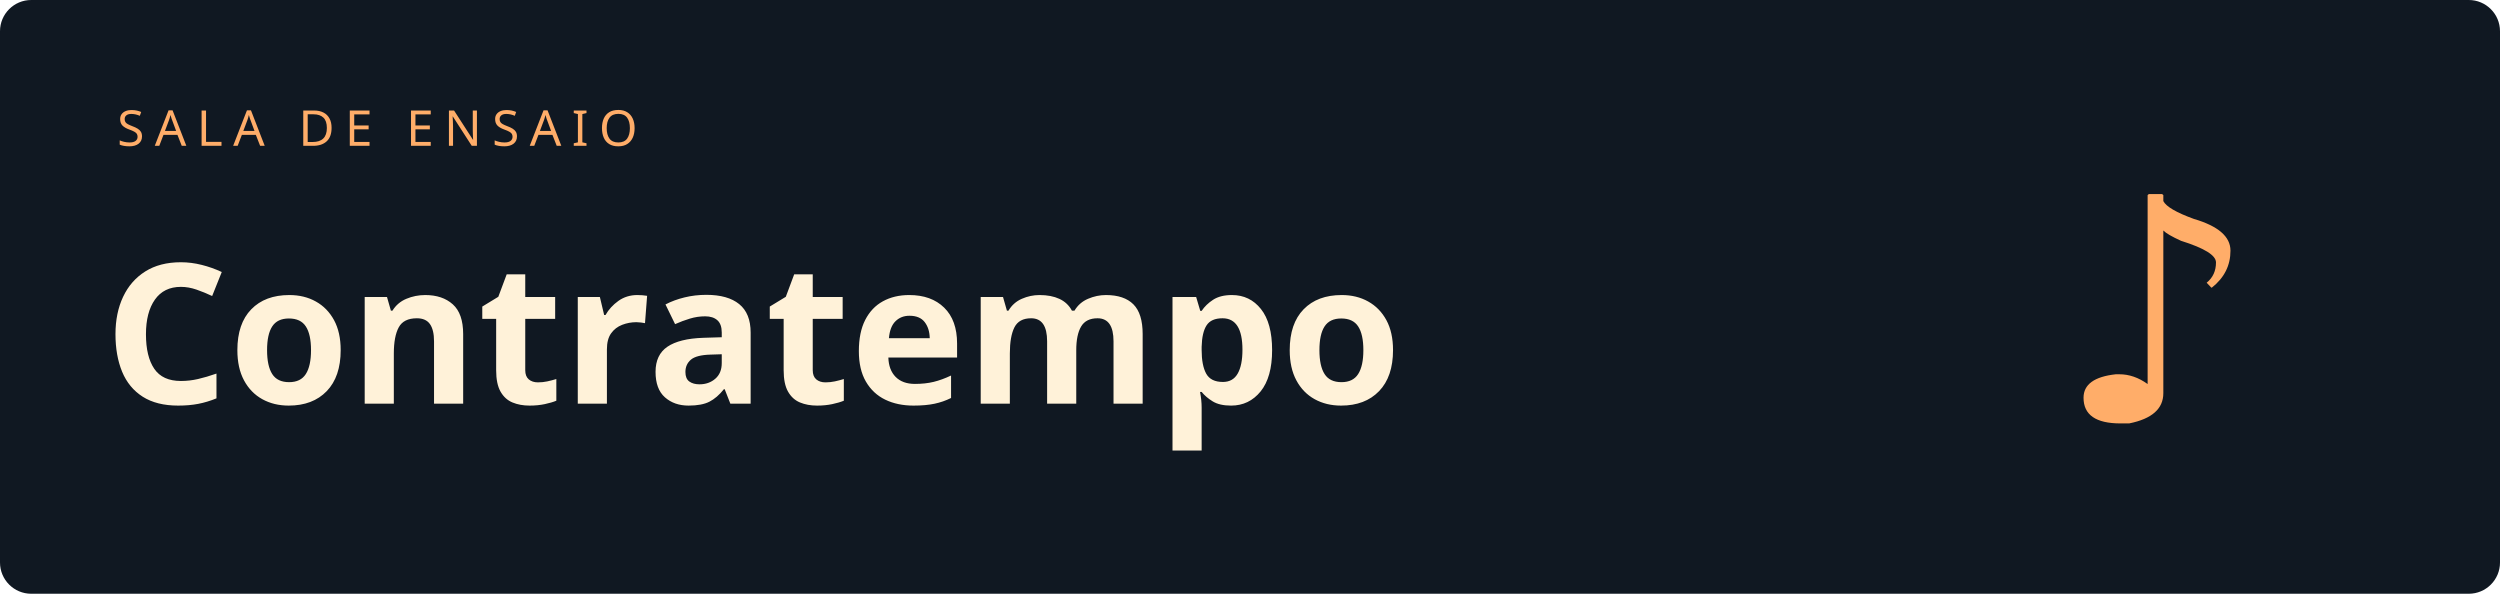
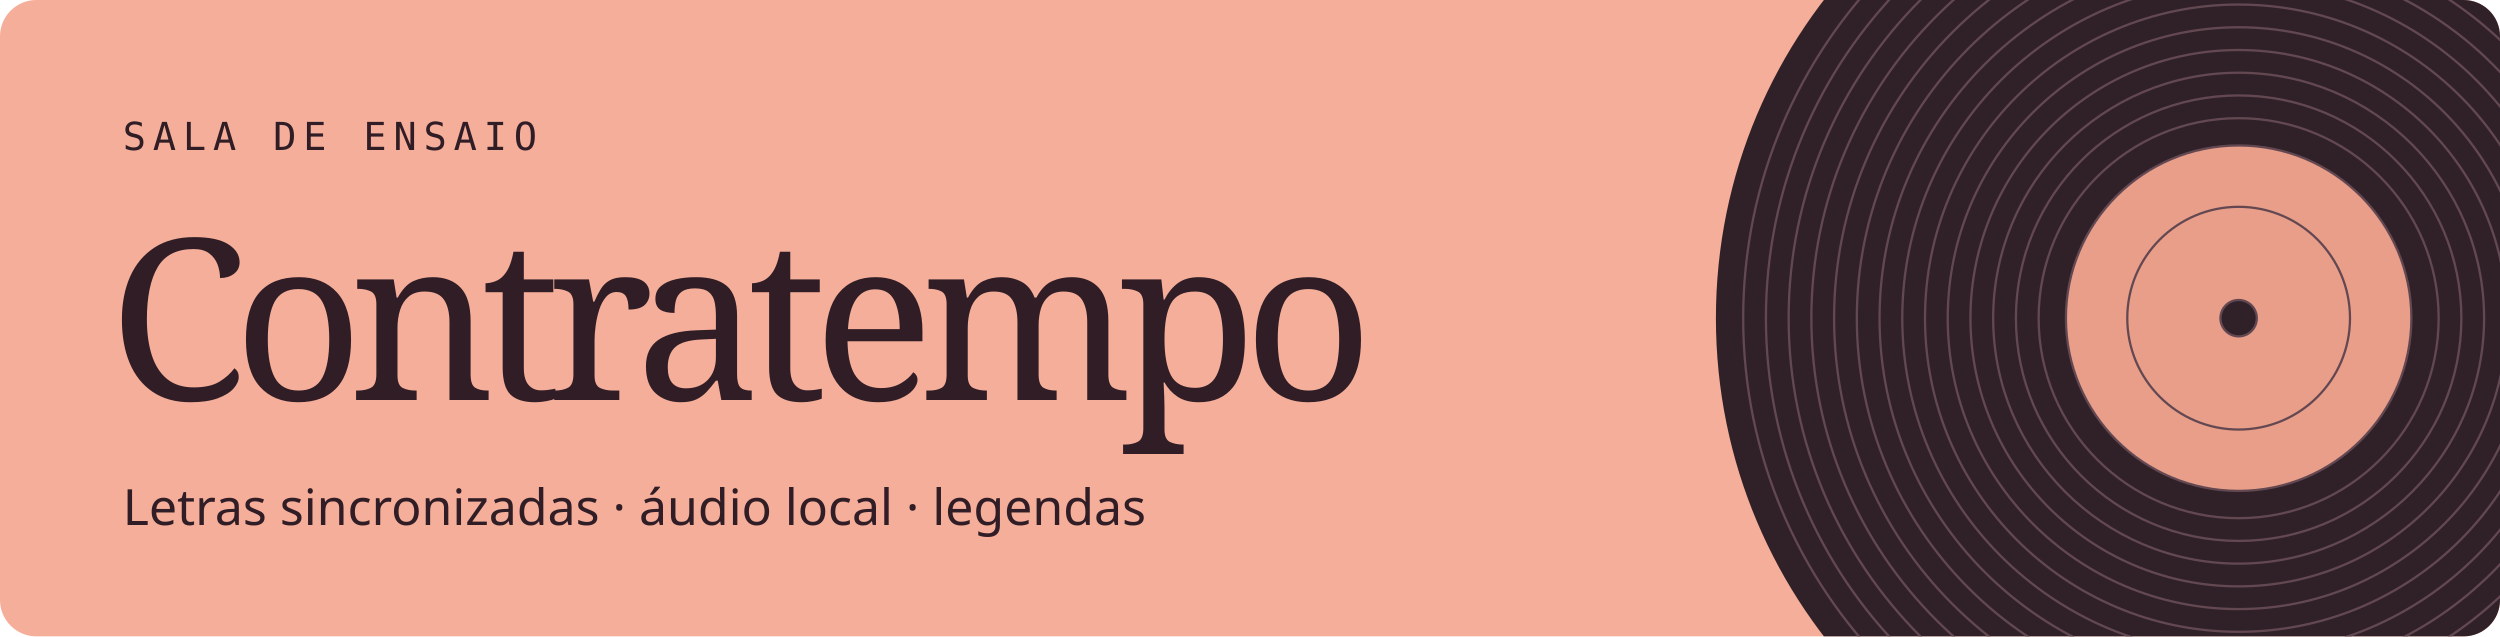
- <svg xmlns="http://www.w3.org/2000/svg" width="960" height="228" viewBox="0 0 960 228" role="img" aria-label="Contratempo">
-   <rect width="960" height="228" rx="12" fill="#101822" />
-   <g font-family="system-ui,sans-serif">
-     <text x="45" y="56" letter-spacing="4" fill="#ffad69" font-size="19">SALA DE ENSAIO</text>
-     <text x="40" y="155" font-size="75" font-weight="700" fill="#fff2d9">Contratempo</text>
-     <text x="790" y="162" font-size="120" fill="#ffad69">♪</text>
+ <svg xmlns="http://www.w3.org/2000/svg" width="1100" height="280" viewBox="0 0 1100 280" role="img" aria-labelledby="title desc">
+   <defs>
+     <clipPath id="sleeve">
+       <rect width="1100" height="280" rx="16" />
+     </clipPath>
+   </defs>
+   <g clip-path="url(#sleeve)">
+     <rect width="1100" height="280" fill="#f4ae99" />
+     <g transform="translate(985 140)" fill="none" stroke="#634852">
+       <circle r="230" fill="#302128" stroke="none" />
+       <circle r="218" />
+       <circle r="208" />
+       <circle r="198" />
+       <circle r="188" />
+       <circle r="178" />
+       <circle r="168" />
+       <circle r="158" />
+       <circle r="148" />
+       <circle r="138" />
+       <circle r="128" />
+       <circle r="118" />
+       <circle r="108" />
+       <circle r="98" />
+       <circle r="88" />
+       <circle r="76" fill="#e89e88" />
+       <circle r="49" />
+       <circle r="8" fill="#302128" />
+     </g>
+     <g fill="#301d26">
+       <text x="54" y="66" font-family="monospace" font-size="17" letter-spacing="3">SALA DE ENSAIO</text>
+       <text x="48" y="176" font-family="Georgia,serif" font-size="99" letter-spacing="-6">Contratempo</text>
+       <text x="54" y="231" font-family="system-ui,sans-serif" font-size="22">Letras sincronizadas · áudio local · legendas</text>
+     </g>
  </g>
</svg>
